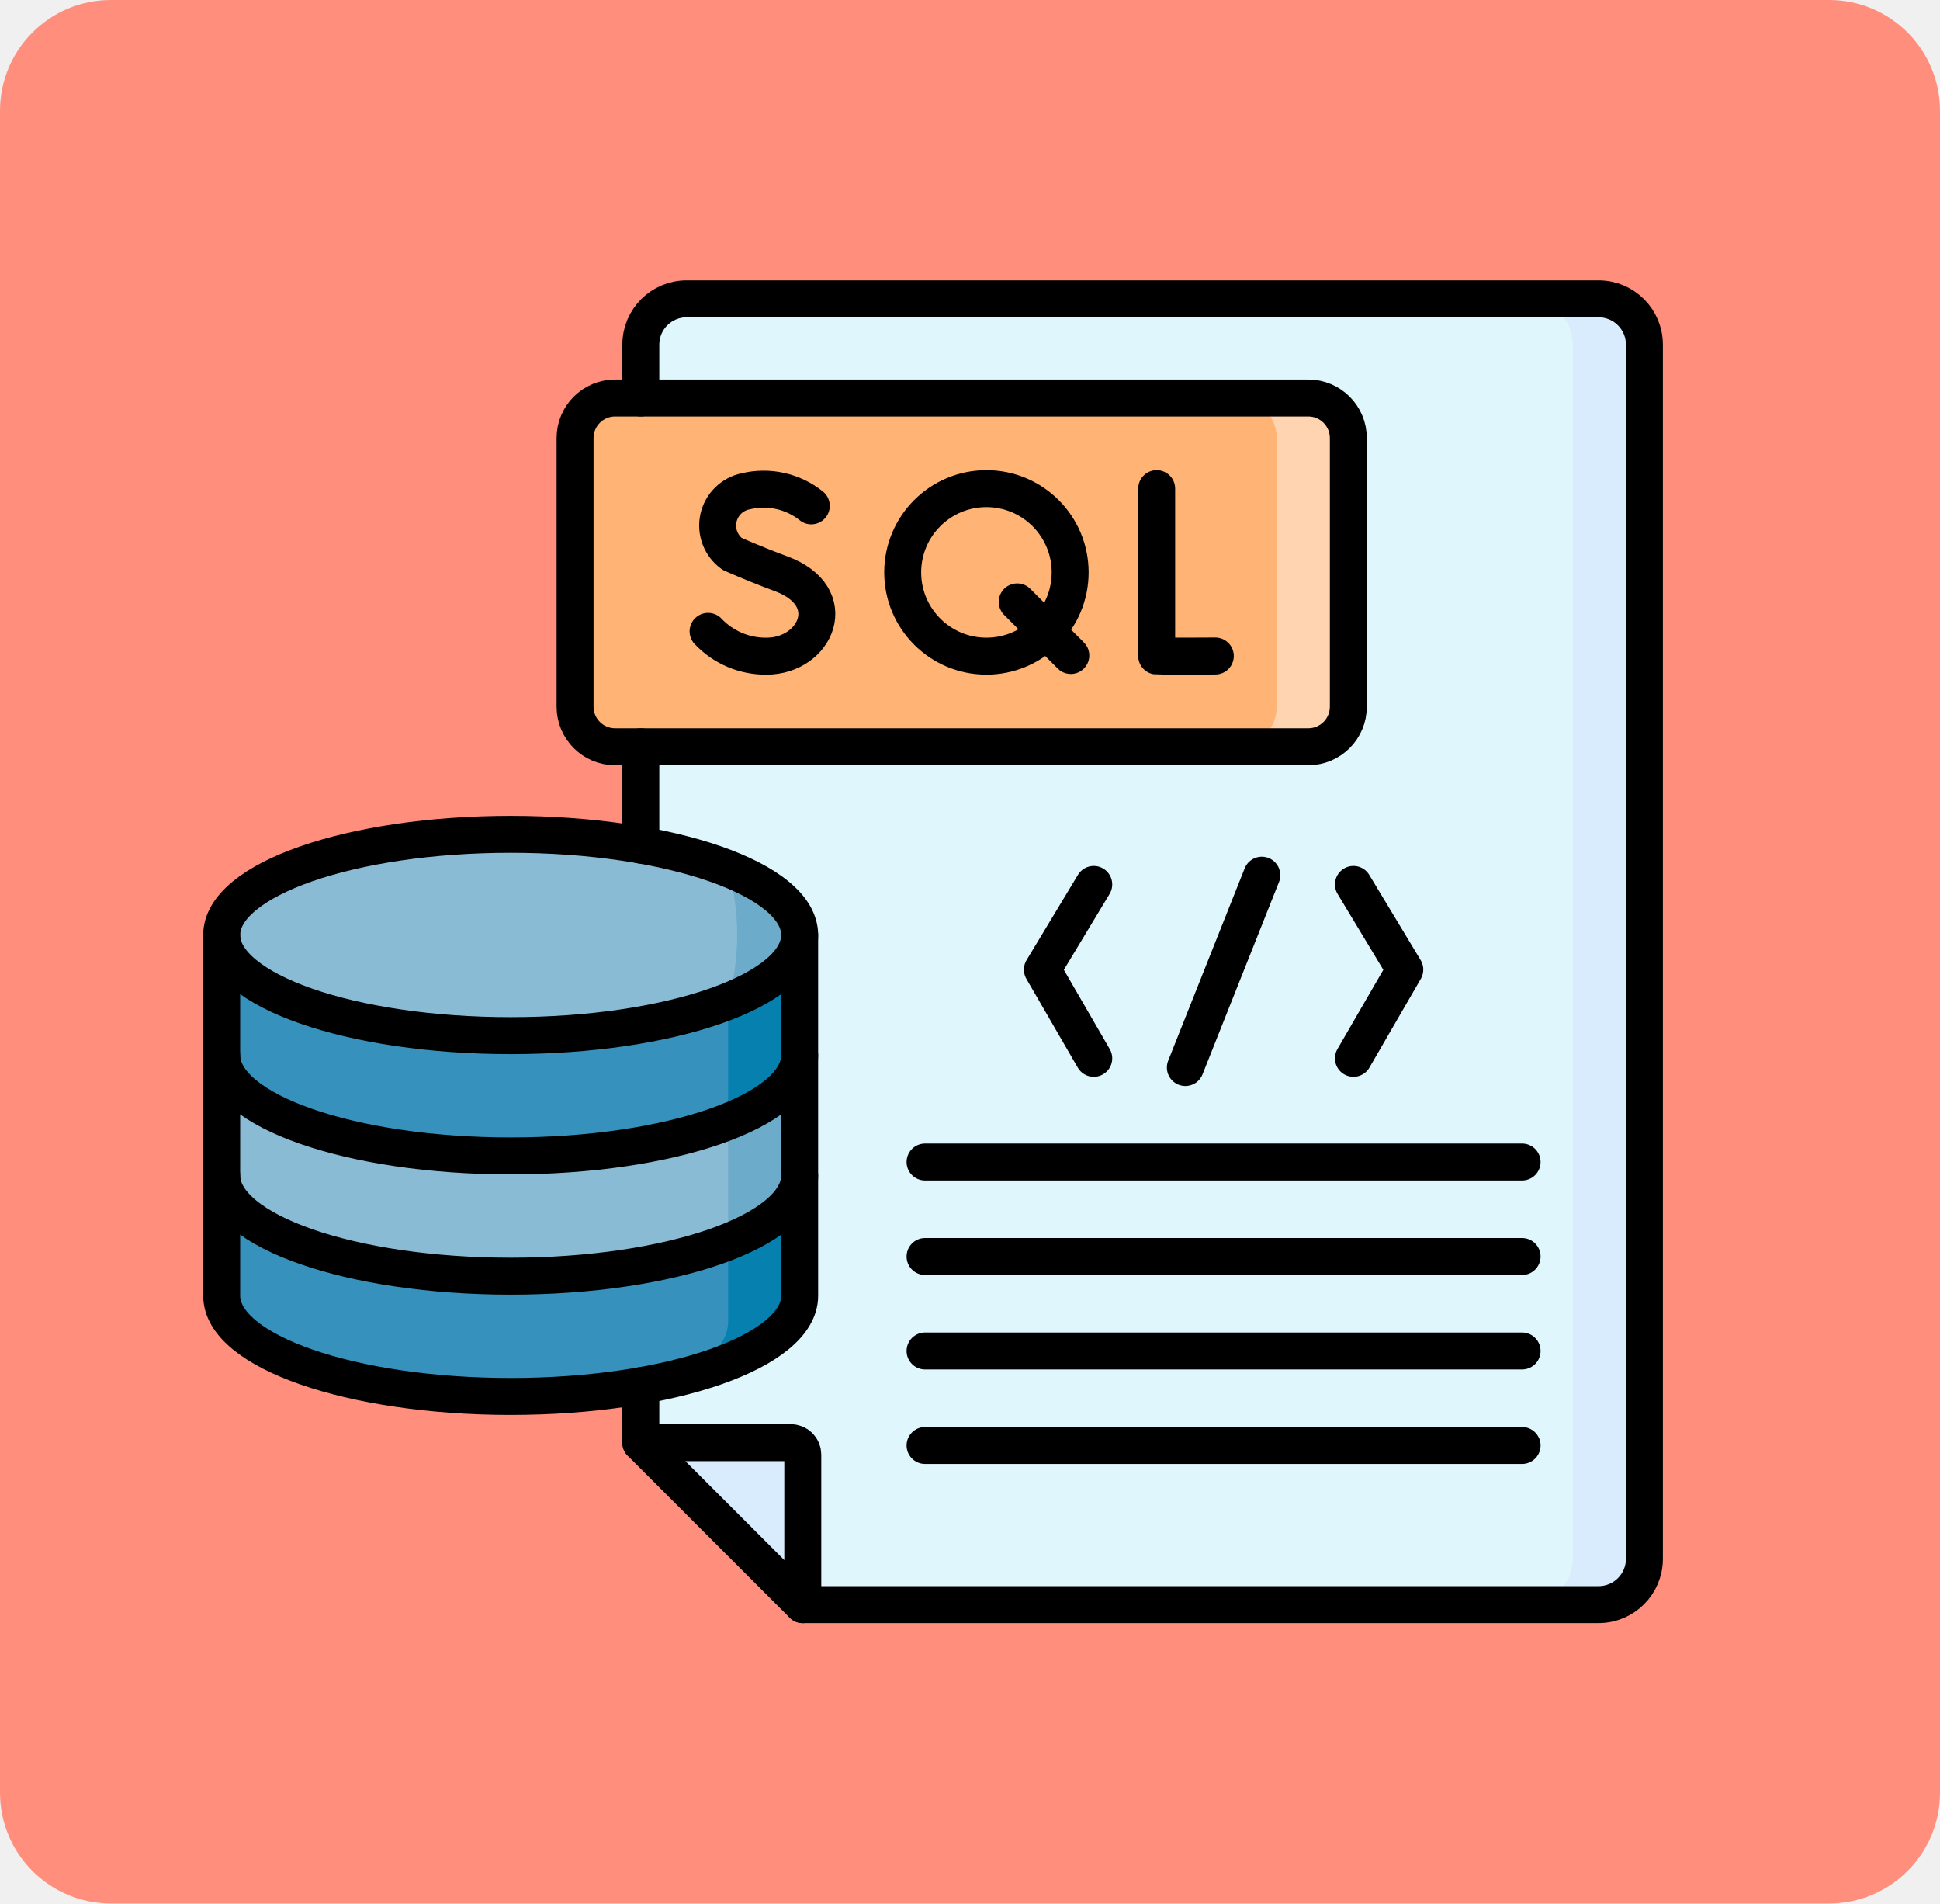
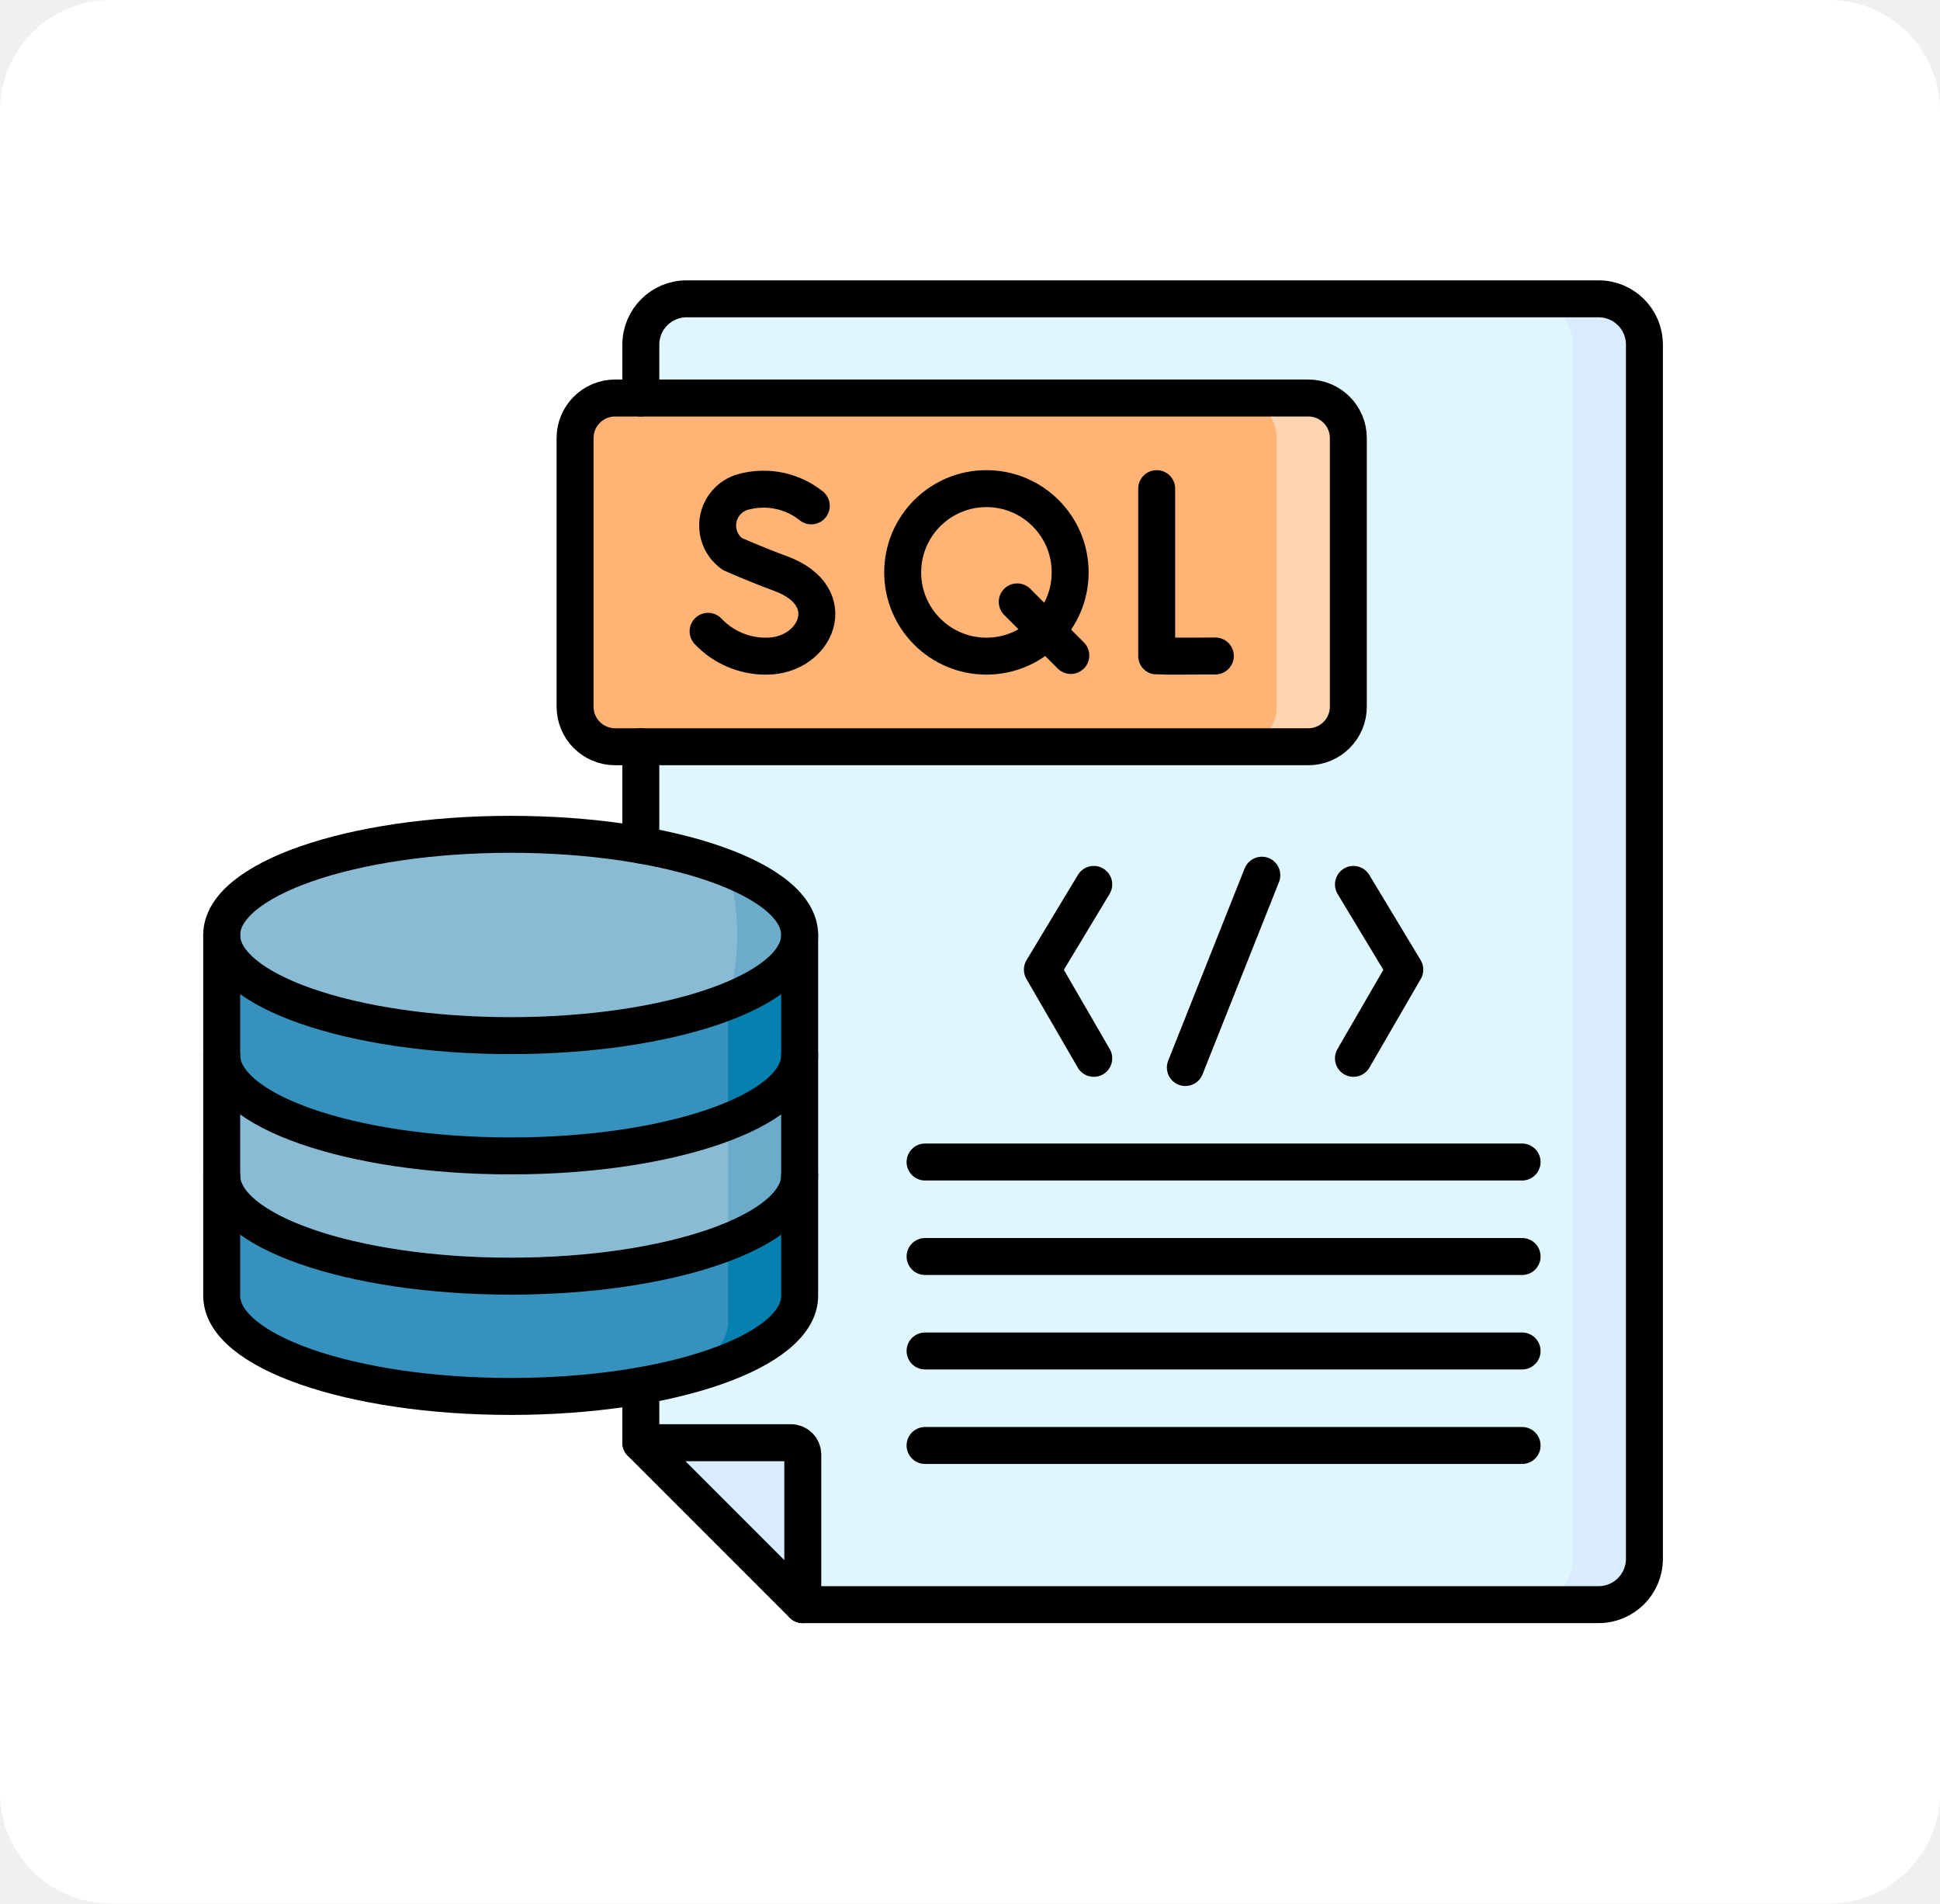
<svg xmlns="http://www.w3.org/2000/svg" width="105" height="103" viewBox="0 0 105 103">
-   <g id="Grupo_1070551" data-name="Grupo 1070551" transform="translate(-212 -4649.284)">
-     <rect id="Rectángulo_374321" data-name="Rectángulo 374321" width="105" height="103" rx="6" transform="translate(212 4649.284)" fill="#ff8e7c" />
-     <g id="Grupo_1070399" data-name="Grupo 1070399" transform="translate(223.999 4665.453)">
-       <path id="Trazado_817127" data-name="Trazado 817127" d="M205.757,98.623H162.684l-8.765-8.765V30.441a2.479,2.479,0,0,1,2.479-2.479h49.359a2.479,2.479,0,0,1,2.479,2.479v65.7A2.479,2.479,0,0,1,205.757,98.623Z" transform="translate(-131.234 -27.962)" fill="#dff6fd" />
-       <path id="Trazado_817128" data-name="Trazado 817128" d="M469.853,30.439v65.7a2.479,2.479,0,0,1-2.479,2.479H463.5a2.479,2.479,0,0,0,2.479-2.479v-65.7A2.479,2.479,0,0,0,463.5,27.96h3.873A2.479,2.479,0,0,1,469.853,30.439Z" transform="translate(-392.851 -27.96)" fill="#d8ecfe" />
-       <path id="Trazado_817129" data-name="Trazado 817129" d="M153.919,427.462h8.123a.642.642,0,0,1,.643.643v8.123Z" transform="translate(-131.234 -365.566)" fill="#d8ecfe" />
-       <path id="Trazado_817130" data-name="Trazado 817130" d="M170.628,81.476H133.114a2.169,2.169,0,0,1-2.169-2.169V64.774a2.169,2.169,0,0,1,2.169-2.169h37.514a2.169,2.169,0,0,1,2.169,2.169V79.307A2.169,2.169,0,0,1,170.628,81.476Z" transform="translate(-111.819 -57.237)" fill="#ffb476" />
-       <path id="Trazado_817131" data-name="Trazado 817131" d="M368.113,64.771V79.305a2.168,2.168,0,0,1-2.169,2.169h-3.873a2.168,2.168,0,0,0,2.169-2.169V64.771a2.168,2.168,0,0,0-2.169-2.169h3.873A2.168,2.168,0,0,1,368.113,64.771Z" transform="translate(-307.136 -57.235)" fill="#ffd4b1" />
-       <path id="Trazado_817132" data-name="Trazado 817132" d="M38.785,333.009v6.684c0,3.009-7,5.447-15.642,5.447S7.5,342.7,7.5,339.693v-6.684Z" transform="translate(-7.502 -285.747)" fill="#3692bc" />
-       <path id="Trazado_817133" data-name="Trazado 817133" d="M173.894,333.009v6.684c0,1.822-2.567,3.435-6.512,4.423,1.667-.866,2.639-1.909,2.639-3.029v-8.078Z" transform="translate(-142.611 -285.747)" fill="#0681af" />
-       <path id="Trazado_817134" data-name="Trazado 817134" d="M38.785,291.009v6.684c0,3.009-7,5.447-15.642,5.447S7.5,300.7,7.5,297.693v-6.684Z" transform="translate(-7.502 -250.254)" fill="#8abbd5" />
-       <path id="Trazado_817135" data-name="Trazado 817135" d="M188.285,291.009v6.684c0,1.374-1.461,2.631-3.873,3.588V291.009Z" transform="translate(-157.002 -250.254)" fill="#6cabca" />
-       <path id="Trazado_817136" data-name="Trazado 817136" d="M38.785,250.143H7.5v6.508c0,3.007,7,5.446,15.64,5.446s15.642-2.439,15.642-5.446Z" transform="translate(-7.502 -215.72)" fill="#3692bc" />
-       <path id="Trazado_817137" data-name="Trazado 817137" d="M188.285,250.139v6.509c0,1.373-1.461,2.629-3.873,3.587v-10.1Z" transform="translate(-157.002 -215.716)" fill="#0681af" />
-       <ellipse id="Elipse_9229" data-name="Elipse 9229" cx="15.641" cy="5.447" rx="15.641" ry="5.447" transform="translate(0 28.976)" fill="#8abbd5" />
-       <path id="Trazado_817138" data-name="Trazado 817138" d="M188.287,230.576c0,1.374-1.461,2.631-3.873,3.588h0a13.408,13.408,0,0,0,0-7.174h0C186.826,227.947,188.287,229.2,188.287,230.576Z" transform="translate(-157.004 -196.153)" fill="#6cabca" />
+   <g id="Grupo_1070745" data-name="Grupo 1070745" transform="translate(-285 -4649.284)">
+     <g id="Grupo_1070744" data-name="Grupo 1070744">
+       <rect id="Rectángulo_374321" data-name="Rectángulo 374321" width="105" height="103" rx="6" transform="translate(285 4649.284)" fill="#fff" />
    </g>
-     <g id="Grupo_1070405" data-name="Grupo 1070405" transform="translate(223.999 4665.453)">
-       <line id="Línea_427" data-name="Línea 427" y1="5.32" transform="translate(22.685 24.239)" fill="none" stroke="#000" stroke-linecap="round" stroke-linejoin="round" stroke-miterlimit="10" stroke-width="2" />
-       <line id="Línea_428" data-name="Línea 428" y1="3.085" transform="translate(22.685 58.811)" fill="none" stroke="#000" stroke-linecap="round" stroke-linejoin="round" stroke-miterlimit="10" stroke-width="2" />
-       <path id="Trazado_817139" data-name="Trazado 817139" d="M153.92,33.327V30.439A2.479,2.479,0,0,1,156.4,27.96h49.359a2.479,2.479,0,0,1,2.479,2.479v65.7a2.479,2.479,0,0,1-2.479,2.479H162.685" transform="translate(-131.235 -27.96)" fill="none" stroke="#000" stroke-linecap="round" stroke-linejoin="round" stroke-miterlimit="10" stroke-width="2" />
-       <path id="Trazado_817140" data-name="Trazado 817140" d="M153.919,427.462h8.123a.642.642,0,0,1,.643.643v8.123Z" transform="translate(-131.234 -365.566)" fill="none" stroke="#000" stroke-linecap="round" stroke-linejoin="round" stroke-miterlimit="10" stroke-width="2" />
-       <path id="Trazado_817141" data-name="Trazado 817141" d="M7.5,250.14v19.523c0,3.009,7,5.447,15.642,5.447s15.64-2.439,15.64-5.447V250.14" transform="translate(-7.5 -215.717)" fill="none" stroke="#000" stroke-linecap="round" stroke-linejoin="round" stroke-miterlimit="10" stroke-width="2" />
-       <path id="Trazado_817142" data-name="Trazado 817142" d="M7.5,334.15c0,3.007,7,5.446,15.642,5.446s15.64-2.439,15.64-5.446" transform="translate(-7.5 -286.711)" fill="none" stroke="#000" stroke-linecap="round" stroke-linejoin="round" stroke-miterlimit="10" stroke-width="2" />
-       <path id="Trazado_817143" data-name="Trazado 817143" d="M7.5,292.15c0,3.007,7,5.446,15.642,5.446s15.64-2.439,15.64-5.446" transform="translate(-7.5 -251.218)" fill="none" stroke="#000" stroke-linecap="round" stroke-linejoin="round" stroke-miterlimit="10" stroke-width="2" />
-       <ellipse id="Elipse_9230" data-name="Elipse 9230" cx="15.641" cy="5.447" rx="15.641" ry="5.447" transform="translate(0 28.976)" fill="none" stroke="#000" stroke-linecap="round" stroke-linejoin="round" stroke-miterlimit="10" stroke-width="2" />
-       <g id="Grupo_1070403" data-name="Grupo 1070403" transform="translate(26.324 10.271)">
-         <g id="Grupo_1070400" data-name="Grupo 1070400" transform="translate(24.281)">
-           <path id="Trazado_817144" data-name="Trazado 817144" d="M334.125,94.254v9.056c.1.017,3.174,0,3.174,0" transform="translate(-334.125 -94.254)" fill="none" stroke="#000" stroke-linecap="round" stroke-linejoin="round" stroke-miterlimit="10" stroke-width="2" />
+     <g id="sql" transform="translate(289.5 4637.493)">
+       <g id="Grupo_1070399" data-name="Grupo 1070399" transform="translate(7.499 27.96)">
+         <path id="Trazado_817127" data-name="Trazado 817127" d="M205.757,98.623H162.684l-8.765-8.765V30.441a2.479,2.479,0,0,1,2.479-2.479h49.359a2.479,2.479,0,0,1,2.479,2.479v65.7A2.479,2.479,0,0,1,205.757,98.623Z" transform="translate(-131.234 -27.962)" fill="#dff6fd" />
+         <path id="Trazado_817128" data-name="Trazado 817128" d="M469.853,30.439v65.7a2.479,2.479,0,0,1-2.479,2.479H463.5a2.479,2.479,0,0,0,2.479-2.479v-65.7A2.479,2.479,0,0,0,463.5,27.96h3.873A2.479,2.479,0,0,1,469.853,30.439Z" transform="translate(-392.851 -27.96)" fill="#d8ecfe" />
+         <path id="Trazado_817129" data-name="Trazado 817129" d="M153.919,427.462h8.123a.642.642,0,0,1,.643.643v8.123Z" transform="translate(-131.234 -365.566)" fill="#d8ecfe" />
+         <path id="Trazado_817130" data-name="Trazado 817130" d="M170.628,81.476H133.114a2.169,2.169,0,0,1-2.169-2.169V64.774a2.169,2.169,0,0,1,2.169-2.169h37.514a2.169,2.169,0,0,1,2.169,2.169V79.307A2.169,2.169,0,0,1,170.628,81.476Z" transform="translate(-111.819 -57.237)" fill="#ffb476" />
+         <path id="Trazado_817131" data-name="Trazado 817131" d="M368.113,64.771V79.305a2.168,2.168,0,0,1-2.169,2.169h-3.873a2.168,2.168,0,0,0,2.169-2.169V64.771a2.168,2.168,0,0,0-2.169-2.169h3.873A2.168,2.168,0,0,1,368.113,64.771Z" transform="translate(-307.136 -57.235)" fill="#ffd4b1" />
+         <path id="Trazado_817132" data-name="Trazado 817132" d="M38.785,333.009v6.684c0,3.009-7,5.447-15.642,5.447S7.5,342.7,7.5,339.693v-6.684Z" transform="translate(-7.502 -285.747)" fill="#3692bc" />
+         <path id="Trazado_817133" data-name="Trazado 817133" d="M173.894,333.009v6.684c0,1.822-2.567,3.435-6.512,4.423,1.667-.866,2.639-1.909,2.639-3.029v-8.078Z" transform="translate(-142.611 -285.747)" fill="#0681af" />
+         <path id="Trazado_817134" data-name="Trazado 817134" d="M38.785,291.009v6.684c0,3.009-7,5.447-15.642,5.447S7.5,300.7,7.5,297.693v-6.684Z" transform="translate(-7.502 -250.254)" fill="#8abbd5" />
+         <path id="Trazado_817135" data-name="Trazado 817135" d="M188.285,291.009v6.684c0,1.374-1.461,2.631-3.873,3.588V291.009Z" transform="translate(-157.002 -250.254)" fill="#6cabca" />
+         <path id="Trazado_817136" data-name="Trazado 817136" d="M38.785,250.143H7.5v6.508c0,3.007,7,5.446,15.64,5.446s15.642-2.439,15.642-5.446Z" transform="translate(-7.502 -215.72)" fill="#3692bc" />
+         <path id="Trazado_817137" data-name="Trazado 817137" d="M188.285,250.139v6.509c0,1.373-1.461,2.629-3.873,3.587v-10.1Z" transform="translate(-157.002 -215.716)" fill="#0681af" />
+         <ellipse id="Elipse_9229" data-name="Elipse 9229" cx="15.641" cy="5.447" rx="15.641" ry="5.447" transform="translate(0 28.976)" fill="#8abbd5" />
+         <path id="Trazado_817138" data-name="Trazado 817138" d="M188.287,230.576c0,1.374-1.461,2.631-3.873,3.588h0a13.408,13.408,0,0,0,0-7.174h0C186.826,227.947,188.287,229.2,188.287,230.576Z" transform="translate(-157.004 -196.153)" fill="#6cabca" />
+       </g>
+       <g id="Grupo_1070405" data-name="Grupo 1070405" transform="translate(7.499 27.96)">
+         <line id="Línea_427" data-name="Línea 427" y1="5.32" transform="translate(22.685 24.239)" fill="none" stroke="#000" stroke-linecap="round" stroke-linejoin="round" stroke-miterlimit="10" stroke-width="2" />
+         <line id="Línea_428" data-name="Línea 428" y1="3.085" transform="translate(22.685 58.811)" fill="none" stroke="#000" stroke-linecap="round" stroke-linejoin="round" stroke-miterlimit="10" stroke-width="2" />
+         <path id="Trazado_817139" data-name="Trazado 817139" d="M153.92,33.327V30.439A2.479,2.479,0,0,1,156.4,27.96h49.359a2.479,2.479,0,0,1,2.479,2.479v65.7a2.479,2.479,0,0,1-2.479,2.479H162.685" transform="translate(-131.235 -27.96)" fill="none" stroke="#000" stroke-linecap="round" stroke-linejoin="round" stroke-miterlimit="10" stroke-width="2" />
+         <path id="Trazado_817140" data-name="Trazado 817140" d="M153.919,427.462h8.123a.642.642,0,0,1,.643.643v8.123Z" transform="translate(-131.234 -365.566)" fill="none" stroke="#000" stroke-linecap="round" stroke-linejoin="round" stroke-miterlimit="10" stroke-width="2" />
+         <path id="Trazado_817141" data-name="Trazado 817141" d="M7.5,250.14v19.523c0,3.009,7,5.447,15.642,5.447s15.64-2.439,15.64-5.447V250.14" transform="translate(-7.5 -215.717)" fill="none" stroke="#000" stroke-linecap="round" stroke-linejoin="round" stroke-miterlimit="10" stroke-width="2" />
+         <path id="Trazado_817142" data-name="Trazado 817142" d="M7.5,334.15c0,3.007,7,5.446,15.642,5.446s15.64-2.439,15.64-5.446" transform="translate(-7.5 -286.711)" fill="none" stroke="#000" stroke-linecap="round" stroke-linejoin="round" stroke-miterlimit="10" stroke-width="2" />
+         <path id="Trazado_817143" data-name="Trazado 817143" d="M7.5,292.15c0,3.007,7,5.446,15.642,5.446s15.64-2.439,15.64-5.446" transform="translate(-7.5 -251.218)" fill="none" stroke="#000" stroke-linecap="round" stroke-linejoin="round" stroke-miterlimit="10" stroke-width="2" />
+         <ellipse id="Elipse_9230" data-name="Elipse 9230" cx="15.641" cy="5.447" rx="15.641" ry="5.447" transform="translate(0 28.976)" fill="none" stroke="#000" stroke-linecap="round" stroke-linejoin="round" stroke-miterlimit="10" stroke-width="2" />
+         <g id="Grupo_1070403" data-name="Grupo 1070403" transform="translate(26.324 10.271)">
+           <g id="Grupo_1070400" data-name="Grupo 1070400" transform="translate(24.281)">
+             <path id="Trazado_817144" data-name="Trazado 817144" d="M334.125,94.254v9.056c.1.017,3.174,0,3.174,0" transform="translate(-334.125 -94.254)" fill="none" stroke="#000" stroke-linecap="round" stroke-linejoin="round" stroke-miterlimit="10" stroke-width="2" />
+           </g>
+           <g id="Grupo_1070401" data-name="Grupo 1070401" transform="translate(0 0)">
+             <path id="Trazado_817145" data-name="Trazado 817145" d="M182.993,95.186a4.134,4.134,0,0,0-3.544-.789,1.89,1.89,0,0,0-.733,3.392s1.25.558,2.637,1.069c3.338,1.231,1.9,4.461-.787,4.461a4.281,4.281,0,0,1-3.159-1.344" transform="translate(-177.406 -94.254)" fill="none" stroke="#000" stroke-linecap="round" stroke-linejoin="round" stroke-miterlimit="10" stroke-width="2" />
+           </g>
+           <g id="Grupo_1070402" data-name="Grupo 1070402" transform="translate(10.534)">
+             <line id="Línea_429" data-name="Línea 429" x2="2.9" y2="2.9" transform="translate(6.199 6.128)" fill="none" stroke="#000" stroke-linecap="round" stroke-linejoin="round" stroke-miterlimit="10" stroke-width="2" />
+             <circle id="Elipse_9231" data-name="Elipse 9231" cx="4.532" cy="4.532" r="4.532" fill="none" stroke="#000" stroke-linecap="round" stroke-linejoin="round" stroke-miterlimit="10" stroke-width="2" />
+           </g>
        </g>
-         <g id="Grupo_1070401" data-name="Grupo 1070401" transform="translate(0 0)">
-           <path id="Trazado_817145" data-name="Trazado 817145" d="M182.993,95.186a4.134,4.134,0,0,0-3.544-.789,1.89,1.89,0,0,0-.733,3.392s1.25.558,2.637,1.069c3.338,1.231,1.9,4.461-.787,4.461a4.281,4.281,0,0,1-3.159-1.344" transform="translate(-177.406 -94.254)" fill="none" stroke="#000" stroke-linecap="round" stroke-linejoin="round" stroke-miterlimit="10" stroke-width="2" />
+         <path id="Trazado_817146" data-name="Trazado 817146" d="M170.627,81.474H133.113a2.169,2.169,0,0,1-2.169-2.169V64.772a2.169,2.169,0,0,1,2.169-2.169h37.514a2.169,2.169,0,0,1,2.169,2.169V79.305A2.169,2.169,0,0,1,170.627,81.474Z" transform="translate(-111.818 -57.236)" fill="none" stroke="#000" stroke-linecap="round" stroke-linejoin="round" stroke-miterlimit="10" stroke-width="2" />
+         <g id="Grupo_1070404" data-name="Grupo 1070404" transform="translate(44.419 31.188)">
+           <line id="Línea_430" data-name="Línea 430" x1="4.139" y2="10.407" transform="translate(7.738)" fill="none" stroke="#000" stroke-linecap="round" stroke-linejoin="round" stroke-miterlimit="10" stroke-width="2" />
+           <path id="Trazado_817147" data-name="Trazado 817147" d="M402.856,232.477l2.78,4.611-2.78,4.8" transform="translate(-386.021 -231.978)" fill="none" stroke="#000" stroke-linecap="round" stroke-linejoin="round" stroke-miterlimit="10" stroke-width="2" />
+           <path id="Trazado_817148" data-name="Trazado 817148" d="M296.977,232.477l-2.78,4.611,2.78,4.8" transform="translate(-294.197 -231.978)" fill="none" stroke="#000" stroke-linecap="round" stroke-linejoin="round" stroke-miterlimit="10" stroke-width="2" />
        </g>
-         <g id="Grupo_1070402" data-name="Grupo 1070402" transform="translate(10.534)">
-           <line id="Línea_429" data-name="Línea 429" x2="2.9" y2="2.9" transform="translate(6.199 6.128)" fill="none" stroke="#000" stroke-linecap="round" stroke-linejoin="round" stroke-miterlimit="10" stroke-width="2" />
-           <circle id="Elipse_9231" data-name="Elipse 9231" cx="4.532" cy="4.532" r="4.532" fill="none" stroke="#000" stroke-linecap="round" stroke-linejoin="round" stroke-miterlimit="10" stroke-width="2" />
-         </g>
+         <line id="Línea_431" data-name="Línea 431" x2="32.314" transform="translate(38.069 46.708)" fill="none" stroke="#000" stroke-linecap="round" stroke-linejoin="round" stroke-miterlimit="10" stroke-width="2" />
+         <line id="Línea_432" data-name="Línea 432" x2="32.314" transform="translate(38.069 51.821)" fill="none" stroke="#000" stroke-linecap="round" stroke-linejoin="round" stroke-miterlimit="10" stroke-width="2" />
+         <line id="Línea_433" data-name="Línea 433" x2="32.314" transform="translate(38.069 56.933)" fill="none" stroke="#000" stroke-linecap="round" stroke-linejoin="round" stroke-miterlimit="10" stroke-width="2" />
+         <line id="Línea_434" data-name="Línea 434" x2="32.314" transform="translate(38.069 62.046)" fill="none" stroke="#000" stroke-linecap="round" stroke-linejoin="round" stroke-miterlimit="10" stroke-width="2" />
      </g>
-       <path id="Trazado_817146" data-name="Trazado 817146" d="M170.627,81.474H133.113a2.169,2.169,0,0,1-2.169-2.169V64.772a2.169,2.169,0,0,1,2.169-2.169h37.514a2.169,2.169,0,0,1,2.169,2.169V79.305A2.169,2.169,0,0,1,170.627,81.474Z" transform="translate(-111.818 -57.236)" fill="none" stroke="#000" stroke-linecap="round" stroke-linejoin="round" stroke-miterlimit="10" stroke-width="2" />
-       <g id="Grupo_1070404" data-name="Grupo 1070404" transform="translate(44.419 31.188)">
-         <line id="Línea_430" data-name="Línea 430" x1="4.139" y2="10.407" transform="translate(7.738)" fill="none" stroke="#000" stroke-linecap="round" stroke-linejoin="round" stroke-miterlimit="10" stroke-width="2" />
-         <path id="Trazado_817147" data-name="Trazado 817147" d="M402.856,232.477l2.78,4.611-2.78,4.8" transform="translate(-386.021 -231.978)" fill="none" stroke="#000" stroke-linecap="round" stroke-linejoin="round" stroke-miterlimit="10" stroke-width="2" />
-         <path id="Trazado_817148" data-name="Trazado 817148" d="M296.977,232.477l-2.78,4.611,2.78,4.8" transform="translate(-294.197 -231.978)" fill="none" stroke="#000" stroke-linecap="round" stroke-linejoin="round" stroke-miterlimit="10" stroke-width="2" />
-       </g>
-       <line id="Línea_431" data-name="Línea 431" x2="32.314" transform="translate(38.069 46.708)" fill="none" stroke="#000" stroke-linecap="round" stroke-linejoin="round" stroke-miterlimit="10" stroke-width="2" />
-       <line id="Línea_432" data-name="Línea 432" x2="32.314" transform="translate(38.069 51.821)" fill="none" stroke="#000" stroke-linecap="round" stroke-linejoin="round" stroke-miterlimit="10" stroke-width="2" />
-       <line id="Línea_433" data-name="Línea 433" x2="32.314" transform="translate(38.069 56.933)" fill="none" stroke="#000" stroke-linecap="round" stroke-linejoin="round" stroke-miterlimit="10" stroke-width="2" />
-       <line id="Línea_434" data-name="Línea 434" x2="32.314" transform="translate(38.069 62.046)" fill="none" stroke="#000" stroke-linecap="round" stroke-linejoin="round" stroke-miterlimit="10" stroke-width="2" />
    </g>
  </g>
</svg>
